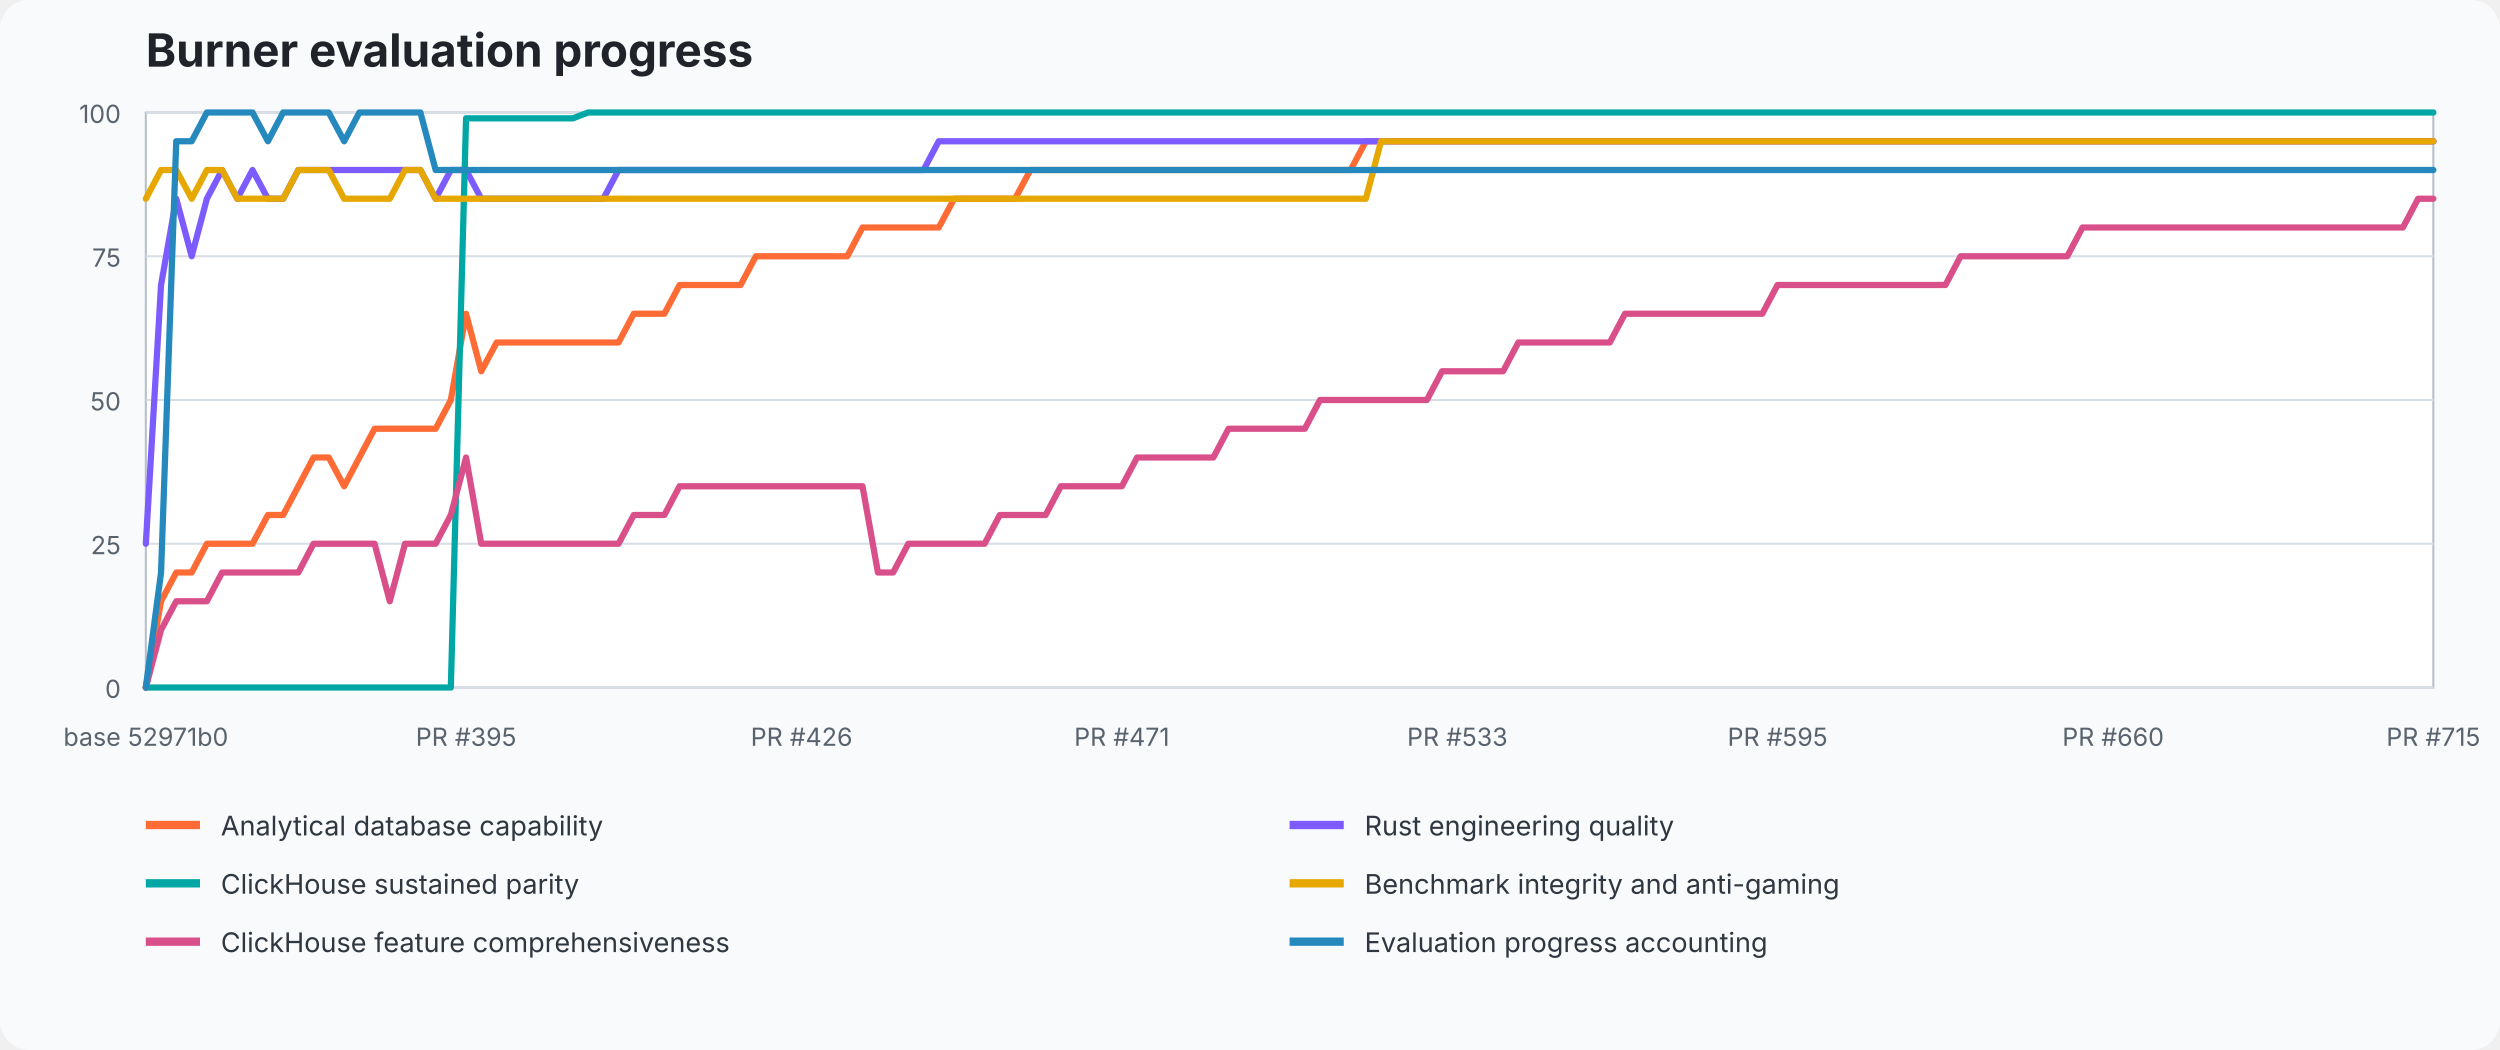
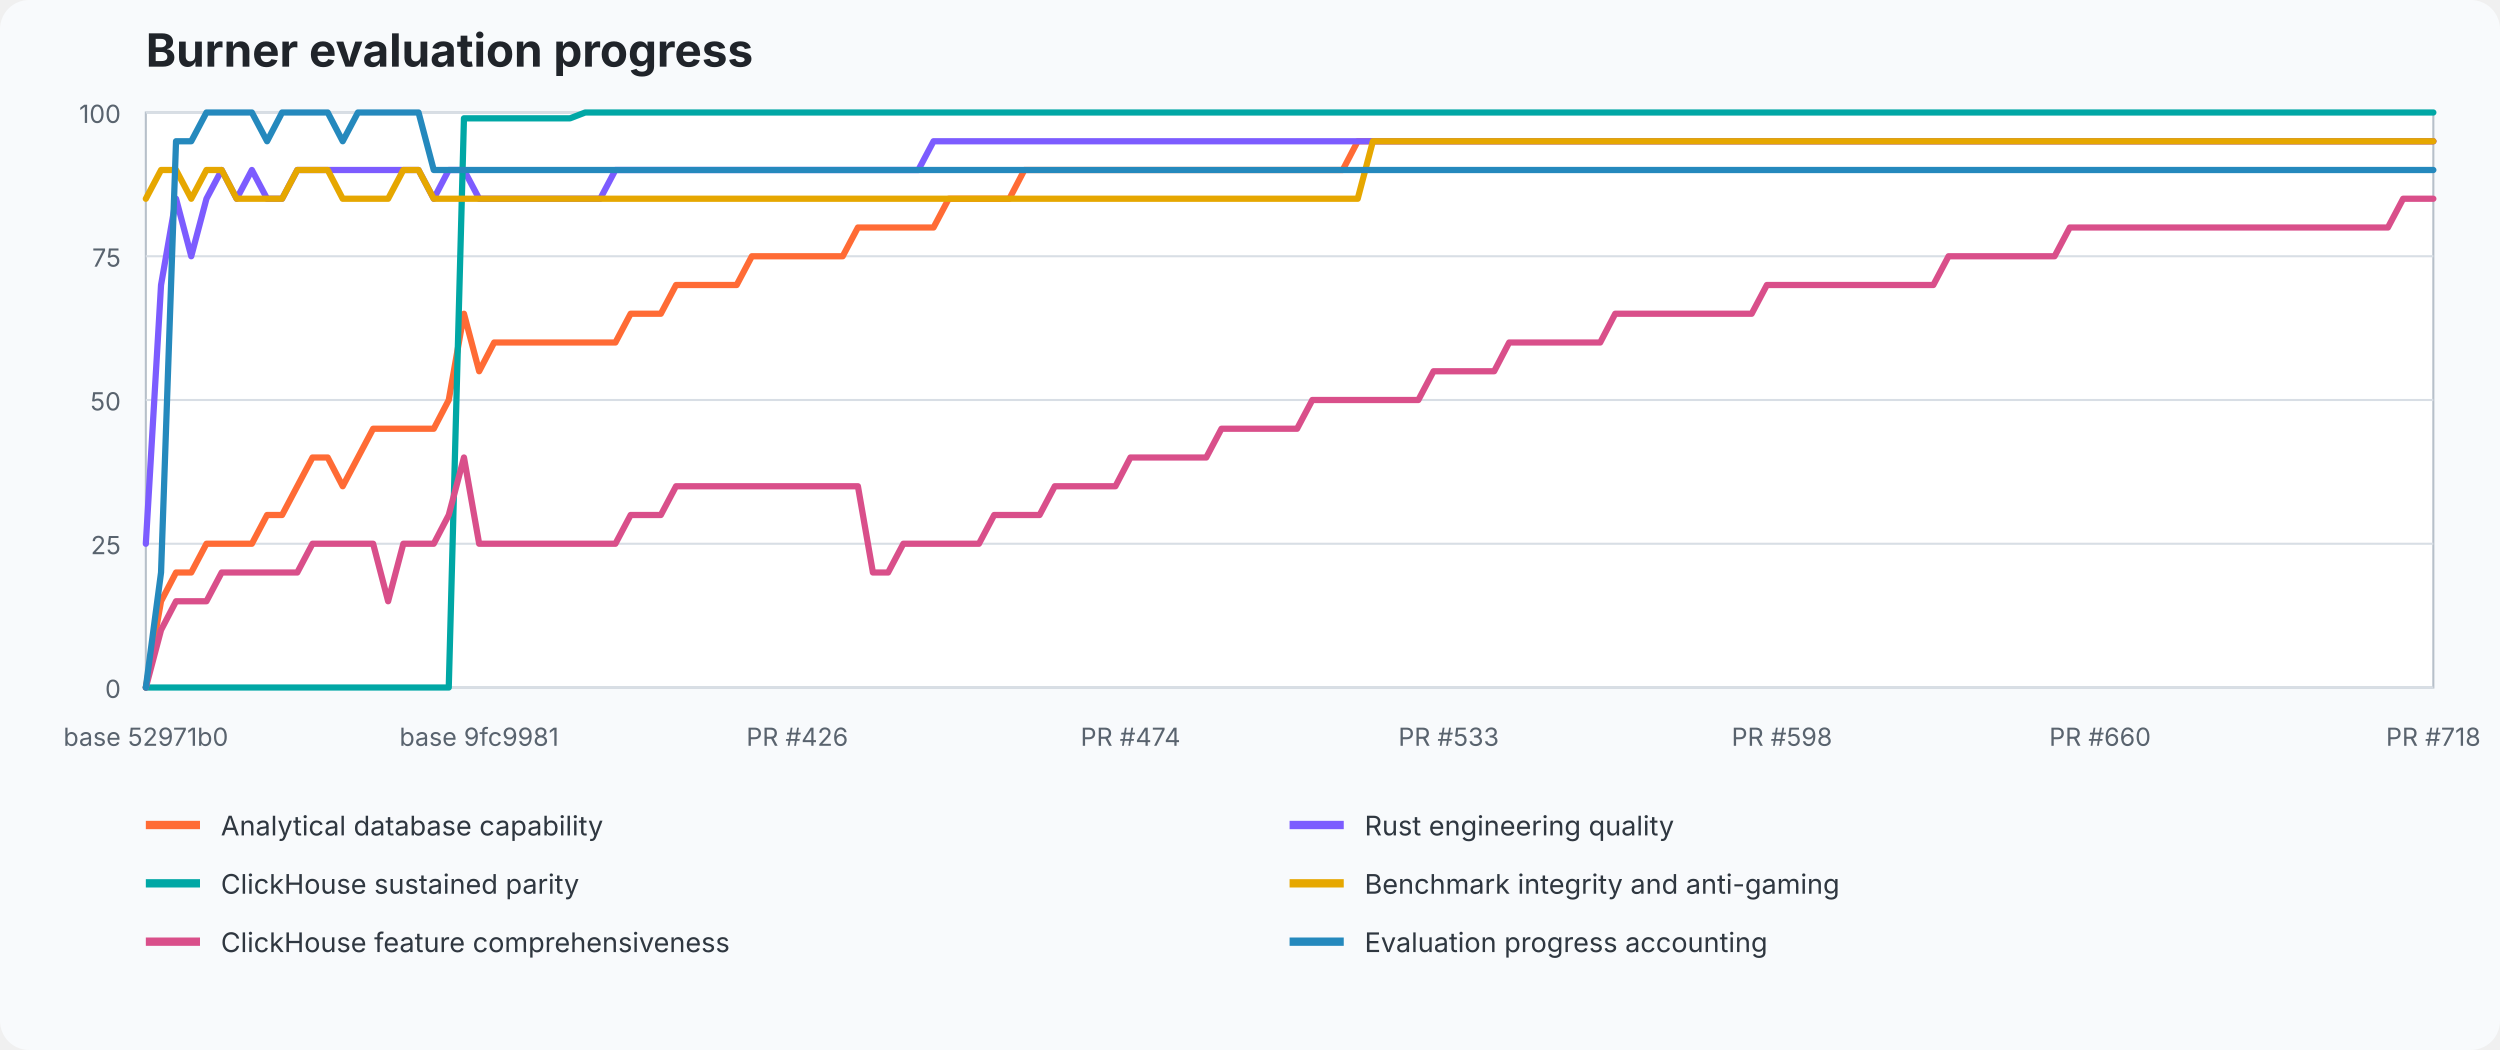
<svg xmlns="http://www.w3.org/2000/svg" width="1200" height="504" viewBox="0 0 1200 504" role="img" aria-labelledby="title desc">
  <style>text{font-family:ui-sans-serif,system-ui,-apple-system,BlinkMacSystemFont,"Segoe UI",sans-serif}.title{font-size:22px;font-weight:700;fill:#20242a}.axis{font-size:12px;fill:#59636e}.legend{font-size:13px;fill:#2f3740}.grid{stroke:#d8dee5;stroke-width:1}.plot{fill:#fff;stroke:#b7c0ca}</style>
  <rect width="100%" height="100%" fill="#f8fafc" rx="14" />
  <text x="70" y="32" class="title">Burner evaluation progress</text>
  <rect x="70" y="54" width="1098" height="276" class="plot" />
  <line x1="70" y1="330" x2="1168" y2="330" class="grid" />
  <text x="58" y="335" text-anchor="end" class="axis">0</text>
  <line x1="70" y1="261" x2="1168" y2="261" class="grid" />
  <text x="58" y="266" text-anchor="end" class="axis">25</text>
  <line x1="70" y1="192" x2="1168" y2="192" class="grid" />
  <text x="58" y="197" text-anchor="end" class="axis">50</text>
  <line x1="70" y1="123" x2="1168" y2="123" class="grid" />
  <text x="58" y="128" text-anchor="end" class="axis">75</text>
  <line x1="70" y1="54" x2="1168" y2="54" class="grid" />
  <text x="58" y="59" text-anchor="end" class="axis">100</text>
-   <polyline points="70.0,330.0 77.3,288.6 84.6,274.8 92.0,274.8 99.3,261.0 106.6,261.0 113.9,261.0 121.2,261.0 128.6,247.2 135.9,247.2 143.2,233.4 150.5,219.6 157.8,219.6 165.2,233.4 172.5,219.6 179.8,205.8 187.1,205.8 194.4,205.8 201.8,205.8 209.1,205.8 216.4,192.0 223.7,150.6 231.0,178.2 238.4,164.4 245.7,164.4 253.0,164.4 260.3,164.4 267.6,164.4 275.0,164.4 282.3,164.4 289.6,164.4 296.9,164.4 304.2,150.6 311.6,150.6 318.9,150.6 326.2,136.8 333.5,136.8 340.8,136.8 348.2,136.8 355.5,136.8 362.8,123.0 370.1,123.0 377.4,123.0 384.8,123.0 392.1,123.0 399.4,123.0 406.7,123.0 414.0,109.2 421.4,109.2 428.7,109.2 436.0,109.2 443.3,109.2 450.6,109.2 458.0,95.4 465.3,95.4 472.6,95.4 479.9,95.4 487.2,95.4 494.6,81.6 501.9,81.6 509.2,81.6 516.5,81.6 523.8,81.6 531.2,81.6 538.5,81.6 545.8,81.6 553.1,81.6 560.4,81.6 567.8,81.6 575.1,81.6 582.4,81.6 589.7,81.6 597.0,81.6 604.4,81.6 611.7,81.6 619.0,81.6 626.3,81.6 633.6,81.6 641.0,81.6 648.3,81.6 655.6,67.8 662.9,67.8 670.2,67.8 677.6,67.8 684.9,67.8 692.2,67.8 699.5,67.8 706.8,67.8 714.2,67.8 721.5,67.8 728.8,67.8 736.1,67.8 743.4,67.8 750.8,67.8 758.1,67.8 765.4,67.8 772.7,67.8 780.0,67.8 787.4,67.8 794.7,67.8 802.0,67.8 809.3,67.8 816.6,67.8 824.0,67.8 831.3,67.8 838.6,67.8 845.9,67.8 853.2,67.8 860.6,67.8 867.9,67.8 875.2,67.8 882.5,67.8 889.8,67.8 897.2,67.8 904.5,67.8 911.8,67.8 919.1,67.8 926.4,67.8 933.8,67.8 941.1,67.8 948.4,67.8 955.7,67.8 963.0,67.8 970.4,67.8 977.7,67.8 985.0,67.8 992.3,67.8 999.6,67.8 1007.0,67.8 1014.3,67.8 1021.6,67.8 1028.9,67.8 1036.2,67.8 1043.6,67.8 1050.9,67.8 1058.2,67.8 1065.5,67.8 1072.8,67.8 1080.2,67.8 1087.5,67.8 1094.8,67.8 1102.1,67.8 1109.4,67.8 1116.8,67.8 1124.1,67.8 1131.4,67.8 1138.7,67.8 1146.0,67.8 1153.4,67.8 1160.7,67.8 1168.0,67.8" fill="none" stroke="#ff6b35" stroke-width="3" stroke-linejoin="round" stroke-linecap="round" />
-   <polyline points="70.0,261.0 77.3,136.8 84.6,95.4 92.0,123.0 99.3,95.4 106.6,81.6 113.9,95.4 121.2,81.6 128.6,95.4 135.9,95.4 143.2,81.6 150.5,81.6 157.8,81.6 165.2,81.6 172.5,81.6 179.8,81.6 187.1,81.6 194.4,81.6 201.8,81.6 209.1,95.4 216.4,81.6 223.7,81.6 231.0,95.4 238.4,95.4 245.7,95.4 253.0,95.4 260.3,95.4 267.6,95.4 275.0,95.4 282.3,95.4 289.6,95.4 296.9,81.6 304.2,81.6 311.6,81.6 318.9,81.6 326.2,81.6 333.5,81.6 340.8,81.6 348.2,81.6 355.5,81.6 362.8,81.6 370.1,81.6 377.4,81.6 384.8,81.6 392.1,81.6 399.4,81.6 406.7,81.6 414.0,81.6 421.4,81.6 428.7,81.6 436.0,81.6 443.3,81.6 450.6,67.8 458.0,67.8 465.3,67.8 472.6,67.8 479.9,67.8 487.2,67.8 494.6,67.8 501.9,67.8 509.2,67.8 516.5,67.8 523.8,67.8 531.2,67.8 538.5,67.8 545.8,67.8 553.1,67.8 560.4,67.8 567.8,67.8 575.1,67.8 582.4,67.8 589.7,67.8 597.0,67.8 604.4,67.8 611.7,67.8 619.0,67.8 626.3,67.8 633.6,67.8 641.0,67.8 648.3,67.8 655.6,67.8 662.9,67.8 670.2,67.8 677.6,67.8 684.9,67.8 692.2,67.8 699.5,67.8 706.8,67.8 714.2,67.8 721.5,67.8 728.8,67.8 736.1,67.8 743.4,67.8 750.8,67.8 758.1,67.8 765.4,67.8 772.7,67.8 780.0,67.8 787.4,67.8 794.7,67.8 802.0,67.8 809.3,67.8 816.6,67.8 824.0,67.8 831.3,67.8 838.6,67.8 845.9,67.8 853.2,67.8 860.6,67.8 867.9,67.8 875.2,67.8 882.5,67.8 889.8,67.8 897.2,67.8 904.5,67.8 911.8,67.8 919.1,67.8 926.4,67.8 933.8,67.8 941.1,67.8 948.4,67.8 955.7,67.8 963.0,67.8 970.4,67.8 977.7,67.8 985.0,67.8 992.3,67.8 999.6,67.8 1007.0,67.8 1014.3,67.8 1021.6,67.8 1028.9,67.8 1036.2,67.8 1043.6,67.8 1050.9,67.8 1058.2,67.8 1065.5,67.8 1072.8,67.8 1080.2,67.8 1087.5,67.8 1094.8,67.8 1102.1,67.8 1109.4,67.8 1116.8,67.8 1124.1,67.8 1131.4,67.8 1138.7,67.8 1146.0,67.8 1153.4,67.8 1160.7,67.8 1168.0,67.8" fill="none" stroke="#7c5cff" stroke-width="3" stroke-linejoin="round" stroke-linecap="round" />
-   <polyline points="70.0,330.0 77.3,330.0 84.6,330.0 92.0,330.0 99.3,330.0 106.6,330.0 113.9,330.0 121.2,330.0 128.6,330.0 135.9,330.0 143.2,330.0 150.5,330.0 157.8,330.0 165.2,330.0 172.5,330.0 179.8,330.0 187.1,330.0 194.4,330.0 201.8,330.0 209.1,330.0 216.4,330.0 223.7,56.8 231.0,56.8 238.4,56.8 245.7,56.8 253.0,56.8 260.3,56.8 267.6,56.8 275.0,56.8 282.3,54.0 289.6,54.0 296.9,54.0 304.2,54.0 311.6,54.0 318.9,54.0 326.2,54.0 333.5,54.0 340.8,54.0 348.2,54.0 355.5,54.0 362.8,54.0 370.1,54.0 377.4,54.0 384.8,54.0 392.1,54.0 399.4,54.0 406.7,54.0 414.0,54.0 421.4,54.0 428.7,54.0 436.0,54.0 443.3,54.0 450.6,54.0 458.0,54.0 465.3,54.0 472.6,54.0 479.9,54.0 487.2,54.0 494.6,54.0 501.9,54.0 509.2,54.0 516.5,54.0 523.8,54.0 531.2,54.0 538.5,54.0 545.8,54.0 553.1,54.0 560.4,54.0 567.8,54.0 575.1,54.0 582.4,54.0 589.7,54.0 597.0,54.0 604.4,54.0 611.7,54.0 619.0,54.0 626.3,54.0 633.6,54.0 641.0,54.0 648.3,54.0 655.6,54.0 662.9,54.0 670.2,54.0 677.6,54.0 684.9,54.0 692.2,54.0 699.5,54.0 706.8,54.0 714.2,54.0 721.5,54.0 728.8,54.0 736.1,54.0 743.4,54.0 750.8,54.0 758.1,54.0 765.4,54.0 772.7,54.0 780.0,54.0 787.4,54.0 794.7,54.0 802.0,54.0 809.3,54.0 816.6,54.0 824.0,54.0 831.3,54.0 838.6,54.0 845.9,54.0 853.2,54.0 860.6,54.0 867.9,54.0 875.2,54.0 882.5,54.0 889.8,54.0 897.2,54.0 904.5,54.0 911.8,54.0 919.1,54.0 926.4,54.0 933.8,54.0 941.1,54.0 948.4,54.0 955.7,54.0 963.0,54.0 970.4,54.0 977.7,54.0 985.0,54.0 992.3,54.0 999.6,54.0 1007.0,54.0 1014.3,54.0 1021.6,54.0 1028.9,54.0 1036.2,54.0 1043.6,54.0 1050.9,54.0 1058.2,54.0 1065.5,54.0 1072.8,54.0 1080.2,54.0 1087.5,54.0 1094.8,54.0 1102.1,54.0 1109.4,54.0 1116.8,54.0 1124.1,54.0 1131.4,54.0 1138.7,54.0 1146.0,54.0 1153.4,54.0 1160.7,54.0 1168.0,54.0" fill="none" stroke="#00a7a5" stroke-width="3" stroke-linejoin="round" stroke-linecap="round" />
-   <polyline points="70.0,95.4 77.3,81.6 84.6,81.6 92.0,95.4 99.3,81.6 106.6,81.6 113.9,95.4 121.2,95.4 128.6,95.4 135.9,95.4 143.2,81.6 150.5,81.6 157.8,81.6 165.2,95.4 172.5,95.4 179.8,95.4 187.1,95.4 194.4,81.6 201.8,81.6 209.1,95.4 216.4,95.4 223.7,95.4 231.0,95.4 238.4,95.4 245.7,95.4 253.0,95.4 260.3,95.4 267.6,95.4 275.0,95.4 282.3,95.4 289.6,95.4 296.9,95.4 304.2,95.4 311.6,95.4 318.9,95.4 326.2,95.4 333.5,95.4 340.8,95.4 348.2,95.4 355.5,95.4 362.8,95.4 370.1,95.4 377.4,95.4 384.8,95.4 392.1,95.4 399.4,95.4 406.7,95.4 414.0,95.4 421.4,95.4 428.7,95.4 436.0,95.4 443.3,95.4 450.6,95.4 458.0,95.4 465.3,95.4 472.6,95.4 479.9,95.4 487.2,95.4 494.6,95.4 501.9,95.4 509.2,95.4 516.5,95.4 523.8,95.4 531.2,95.4 538.5,95.4 545.8,95.4 553.1,95.4 560.4,95.4 567.8,95.4 575.1,95.4 582.4,95.4 589.7,95.4 597.0,95.4 604.4,95.4 611.7,95.4 619.0,95.4 626.3,95.4 633.6,95.4 641.0,95.4 648.3,95.4 655.6,95.4 662.9,67.8 670.2,67.8 677.6,67.8 684.9,67.8 692.2,67.8 699.5,67.8 706.8,67.8 714.2,67.8 721.5,67.8 728.8,67.8 736.1,67.8 743.4,67.8 750.8,67.8 758.1,67.8 765.4,67.8 772.7,67.8 780.0,67.8 787.4,67.8 794.7,67.8 802.0,67.8 809.3,67.8 816.6,67.8 824.0,67.8 831.3,67.8 838.6,67.8 845.9,67.8 853.2,67.8 860.6,67.8 867.9,67.8 875.2,67.8 882.5,67.8 889.8,67.8 897.2,67.8 904.5,67.8 911.8,67.8 919.1,67.8 926.4,67.8 933.8,67.8 941.1,67.8 948.4,67.8 955.7,67.8 963.0,67.8 970.4,67.8 977.7,67.8 985.0,67.8 992.3,67.8 999.6,67.8 1007.0,67.8 1014.3,67.8 1021.6,67.8 1028.9,67.8 1036.2,67.8 1043.6,67.8 1050.9,67.8 1058.2,67.8 1065.5,67.8 1072.8,67.8 1080.2,67.8 1087.5,67.8 1094.8,67.8 1102.1,67.8 1109.4,67.8 1116.8,67.8 1124.1,67.8 1131.4,67.8 1138.7,67.8 1146.0,67.8 1153.4,67.8 1160.7,67.8 1168.0,67.8" fill="none" stroke="#e6a700" stroke-width="3" stroke-linejoin="round" stroke-linecap="round" />
-   <polyline points="70.0,330.0 77.3,302.4 84.6,288.6 92.0,288.6 99.3,288.6 106.6,274.8 113.9,274.8 121.2,274.8 128.6,274.8 135.9,274.8 143.2,274.8 150.5,261.0 157.8,261.0 165.2,261.0 172.5,261.0 179.8,261.0 187.1,288.6 194.4,261.0 201.8,261.0 209.1,261.0 216.4,247.2 223.7,219.6 231.0,261.0 238.4,261.0 245.7,261.0 253.0,261.0 260.3,261.0 267.6,261.0 275.0,261.0 282.3,261.0 289.6,261.0 296.9,261.0 304.2,247.2 311.6,247.2 318.9,247.2 326.2,233.4 333.5,233.4 340.8,233.4 348.2,233.4 355.5,233.4 362.8,233.4 370.1,233.4 377.4,233.4 384.8,233.4 392.1,233.4 399.4,233.4 406.7,233.4 414.0,233.4 421.4,274.8 428.7,274.8 436.0,261.0 443.3,261.0 450.6,261.0 458.0,261.0 465.3,261.0 472.6,261.0 479.9,247.2 487.2,247.2 494.6,247.2 501.9,247.2 509.2,233.4 516.5,233.4 523.8,233.4 531.2,233.4 538.5,233.4 545.8,219.6 553.1,219.6 560.4,219.6 567.8,219.6 575.1,219.6 582.4,219.6 589.7,205.8 597.0,205.8 604.4,205.8 611.7,205.8 619.0,205.8 626.3,205.8 633.6,192.0 641.0,192.0 648.3,192.0 655.6,192.0 662.9,192.0 670.2,192.0 677.6,192.0 684.9,192.0 692.2,178.2 699.5,178.2 706.8,178.2 714.2,178.2 721.5,178.2 728.8,164.4 736.1,164.4 743.4,164.4 750.8,164.4 758.1,164.4 765.4,164.4 772.7,164.4 780.0,150.6 787.4,150.6 794.7,150.6 802.0,150.6 809.3,150.6 816.6,150.6 824.0,150.6 831.3,150.6 838.6,150.6 845.9,150.6 853.2,136.8 860.6,136.8 867.9,136.8 875.2,136.8 882.5,136.8 889.8,136.8 897.2,136.8 904.5,136.8 911.8,136.8 919.1,136.8 926.4,136.8 933.8,136.8 941.1,123.0 948.4,123.0 955.7,123.0 963.0,123.0 970.4,123.0 977.7,123.0 985.0,123.0 992.3,123.0 999.6,109.2 1007.0,109.2 1014.3,109.2 1021.6,109.2 1028.9,109.2 1036.2,109.2 1043.6,109.2 1050.9,109.2 1058.2,109.2 1065.5,109.2 1072.8,109.2 1080.2,109.2 1087.5,109.2 1094.8,109.2 1102.1,109.2 1109.4,109.2 1116.8,109.2 1124.1,109.2 1131.4,109.2 1138.7,109.2 1146.0,109.2 1153.4,109.2 1160.7,95.4 1168.0,95.4" fill="none" stroke="#d94f8a" stroke-width="3" stroke-linejoin="round" stroke-linecap="round" />
-   <polyline points="70.0,330.0 77.3,274.8 84.6,67.8 92.0,67.8 99.3,54.0 106.6,54.0 113.9,54.0 121.2,54.0 128.6,67.8 135.9,54.0 143.2,54.0 150.5,54.0 157.8,54.0 165.2,67.8 172.5,54.0 179.8,54.0 187.1,54.0 194.4,54.0 201.8,54.0 209.1,81.6 216.4,81.6 223.7,81.6 231.0,81.6 238.4,81.6 245.7,81.6 253.0,81.6 260.3,81.6 267.6,81.6 275.0,81.6 282.3,81.6 289.6,81.6 296.9,81.6 304.2,81.6 311.6,81.6 318.9,81.6 326.2,81.6 333.5,81.6 340.8,81.6 348.2,81.6 355.5,81.6 362.8,81.6 370.1,81.6 377.4,81.6 384.8,81.6 392.1,81.6 399.4,81.6 406.7,81.6 414.0,81.6 421.4,81.6 428.7,81.6 436.0,81.6 443.3,81.6 450.6,81.6 458.0,81.6 465.3,81.6 472.6,81.6 479.9,81.6 487.2,81.6 494.6,81.6 501.9,81.6 509.2,81.6 516.5,81.6 523.8,81.6 531.2,81.6 538.5,81.6 545.8,81.6 553.1,81.6 560.4,81.6 567.8,81.6 575.1,81.6 582.4,81.6 589.7,81.6 597.0,81.6 604.4,81.6 611.7,81.6 619.0,81.6 626.3,81.6 633.6,81.6 641.0,81.6 648.3,81.6 655.6,81.6 662.9,81.6 670.2,81.6 677.6,81.6 684.9,81.6 692.2,81.6 699.5,81.6 706.8,81.6 714.2,81.6 721.5,81.6 728.8,81.6 736.1,81.6 743.4,81.6 750.8,81.6 758.1,81.6 765.4,81.6 772.7,81.6 780.0,81.6 787.4,81.6 794.7,81.6 802.0,81.6 809.3,81.6 816.6,81.6 824.0,81.6 831.3,81.6 838.6,81.6 845.9,81.6 853.2,81.6 860.6,81.6 867.9,81.6 875.2,81.6 882.5,81.6 889.8,81.6 897.2,81.6 904.5,81.6 911.8,81.6 919.1,81.6 926.4,81.6 933.8,81.6 941.1,81.6 948.4,81.6 955.7,81.6 963.0,81.6 970.4,81.6 977.7,81.6 985.0,81.6 992.3,81.6 999.6,81.6 1007.0,81.6 1014.3,81.6 1021.6,81.6 1028.9,81.6 1036.2,81.6 1043.6,81.6 1050.9,81.6 1058.2,81.6 1065.5,81.6 1072.8,81.6 1080.2,81.6 1087.5,81.6 1094.8,81.6 1102.1,81.6 1109.4,81.6 1116.8,81.6 1124.1,81.6 1131.4,81.6 1138.7,81.6 1146.0,81.6 1153.4,81.6 1160.7,81.6 1168.0,81.6" fill="none" stroke="#2589bd" stroke-width="3" stroke-linejoin="round" stroke-linecap="round" />
+   <polyline points="70.0,330.0 77.3,288.6 84.5,274.8 91.8,274.8 99.1,261.0 106.4,261.0 113.6,261.0 120.9,261.0 128.2,247.2 135.4,247.2 142.7,233.4 150.0,219.6 157.3,219.6 164.5,233.4 171.8,219.6 179.1,205.8 186.3,205.8 193.6,205.8 200.9,205.8 208.2,205.8 215.4,192.0 222.7,150.6 230.0,178.2 237.2,164.4 244.5,164.4 251.8,164.4 259.1,164.4 266.3,164.4 273.6,164.4 280.9,164.4 288.1,164.4 295.4,164.4 302.7,150.6 310.0,150.6 317.2,150.6 324.5,136.8 331.8,136.8 339.0,136.8 346.3,136.8 353.6,136.8 360.9,123.0 368.1,123.0 375.4,123.0 382.7,123.0 389.9,123.0 397.2,123.0 404.5,123.0 411.8,109.2 419.0,109.2 426.3,109.2 433.6,109.2 440.8,109.2 448.1,109.2 455.4,95.4 462.7,95.4 469.9,95.4 477.2,95.4 484.5,95.4 491.7,81.6 499.0,81.6 506.3,81.6 513.6,81.6 520.8,81.6 528.1,81.6 535.4,81.6 542.6,81.6 549.9,81.6 557.2,81.6 564.5,81.6 571.7,81.6 579.0,81.6 586.3,81.6 593.5,81.6 600.8,81.6 608.1,81.6 615.4,81.6 622.6,81.6 629.9,81.6 637.2,81.6 644.5,81.6 651.7,67.8 659.0,67.8 666.3,67.8 673.5,67.8 680.8,67.8 688.1,67.8 695.4,67.8 702.6,67.8 709.9,67.8 717.2,67.8 724.4,67.8 731.7,67.8 739.0,67.8 746.3,67.8 753.5,67.8 760.8,67.8 768.1,67.8 775.3,67.8 782.6,67.8 789.9,67.8 797.2,67.8 804.4,67.8 811.7,67.8 819.0,67.8 826.2,67.8 833.5,67.8 840.8,67.8 848.1,67.8 855.3,67.8 862.6,67.8 869.9,67.8 877.1,67.8 884.4,67.8 891.7,67.8 899.0,67.8 906.2,67.8 913.5,67.8 920.8,67.8 928.0,67.8 935.3,67.8 942.6,67.8 949.9,67.8 957.1,67.8 964.4,67.8 971.7,67.8 978.9,67.8 986.2,67.8 993.5,67.8 1000.8,67.8 1008.0,67.8 1015.3,67.8 1022.6,67.8 1029.8,67.8 1037.1,67.8 1044.4,67.8 1051.7,67.8 1058.9,67.8 1066.2,67.8 1073.5,67.8 1080.7,67.8 1088.0,67.8 1095.3,67.8 1102.6,67.8 1109.8,67.8 1117.1,67.8 1124.4,67.8 1131.6,67.8 1138.9,67.8 1146.2,67.8 1153.5,67.8 1160.7,67.8 1168.0,67.8" fill="none" stroke="#ff6b35" stroke-width="3" stroke-linejoin="round" stroke-linecap="round" />
+   <polyline points="70.0,261.0 77.3,136.8 84.5,95.4 91.8,123.0 99.1,95.4 106.4,81.6 113.6,95.4 120.9,81.6 128.2,95.4 135.4,95.4 142.7,81.6 150.0,81.6 157.3,81.6 164.5,81.6 171.8,81.6 179.1,81.6 186.3,81.6 193.6,81.6 200.9,81.6 208.2,95.4 215.4,81.6 222.7,81.6 230.0,95.4 237.2,95.4 244.5,95.4 251.8,95.4 259.1,95.4 266.3,95.4 273.6,95.4 280.9,95.4 288.1,95.4 295.4,81.6 302.7,81.6 310.0,81.6 317.2,81.6 324.5,81.6 331.8,81.6 339.0,81.6 346.3,81.6 353.6,81.6 360.9,81.6 368.1,81.6 375.4,81.6 382.7,81.6 389.9,81.6 397.2,81.6 404.5,81.6 411.8,81.6 419.0,81.6 426.3,81.6 433.6,81.6 440.8,81.6 448.1,67.8 455.4,67.8 462.7,67.8 469.9,67.8 477.2,67.8 484.5,67.8 491.7,67.8 499.0,67.8 506.3,67.8 513.6,67.8 520.8,67.8 528.1,67.8 535.4,67.8 542.6,67.8 549.9,67.8 557.2,67.8 564.5,67.8 571.7,67.8 579.0,67.8 586.3,67.8 593.5,67.8 600.8,67.8 608.1,67.8 615.4,67.8 622.6,67.8 629.9,67.8 637.2,67.8 644.5,67.8 651.7,67.8 659.0,67.8 666.3,67.8 673.5,67.8 680.8,67.8 688.1,67.8 695.4,67.8 702.6,67.8 709.9,67.8 717.2,67.8 724.4,67.8 731.7,67.8 739.0,67.8 746.3,67.8 753.5,67.8 760.8,67.8 768.1,67.8 775.3,67.8 782.6,67.8 789.9,67.8 797.2,67.8 804.4,67.8 811.7,67.8 819.0,67.8 826.2,67.8 833.5,67.8 840.8,67.8 848.1,67.8 855.3,67.8 862.6,67.8 869.9,67.8 877.1,67.8 884.4,67.8 891.7,67.8 899.0,67.8 906.2,67.8 913.5,67.8 920.8,67.8 928.0,67.8 935.3,67.8 942.6,67.8 949.9,67.8 957.1,67.8 964.4,67.8 971.7,67.8 978.9,67.8 986.2,67.8 993.5,67.8 1000.8,67.8 1008.0,67.8 1015.3,67.8 1022.6,67.8 1029.8,67.8 1037.1,67.8 1044.4,67.8 1051.7,67.8 1058.9,67.8 1066.2,67.8 1073.5,67.8 1080.7,67.8 1088.0,67.8 1095.3,67.8 1102.6,67.8 1109.8,67.8 1117.1,67.8 1124.4,67.8 1131.6,67.8 1138.9,67.8 1146.2,67.8 1153.5,67.8 1160.7,67.8 1168.0,67.8" fill="none" stroke="#7c5cff" stroke-width="3" stroke-linejoin="round" stroke-linecap="round" />
+   <polyline points="70.0,330.0 77.3,330.0 84.5,330.0 91.8,330.0 99.1,330.0 106.4,330.0 113.6,330.0 120.9,330.0 128.2,330.0 135.4,330.0 142.7,330.0 150.0,330.0 157.3,330.0 164.5,330.0 171.8,330.0 179.1,330.0 186.3,330.0 193.6,330.0 200.9,330.0 208.2,330.0 215.4,330.0 222.7,56.8 230.0,56.8 237.2,56.8 244.5,56.8 251.8,56.8 259.1,56.8 266.3,56.8 273.6,56.8 280.9,54.0 288.1,54.0 295.4,54.0 302.7,54.0 310.0,54.0 317.2,54.0 324.5,54.0 331.8,54.0 339.0,54.0 346.3,54.0 353.6,54.0 360.9,54.0 368.1,54.0 375.4,54.0 382.7,54.0 389.9,54.0 397.2,54.0 404.5,54.0 411.8,54.0 419.0,54.0 426.3,54.0 433.6,54.0 440.8,54.0 448.1,54.0 455.4,54.0 462.7,54.0 469.9,54.0 477.2,54.0 484.5,54.0 491.7,54.0 499.0,54.0 506.3,54.0 513.6,54.0 520.8,54.0 528.1,54.0 535.4,54.0 542.6,54.0 549.9,54.0 557.2,54.0 564.5,54.0 571.7,54.0 579.0,54.0 586.3,54.0 593.5,54.0 600.8,54.0 608.1,54.0 615.4,54.0 622.6,54.0 629.9,54.0 637.2,54.0 644.5,54.0 651.7,54.0 659.0,54.0 666.3,54.0 673.5,54.0 680.8,54.0 688.1,54.0 695.4,54.0 702.6,54.0 709.9,54.0 717.2,54.0 724.4,54.0 731.7,54.0 739.0,54.0 746.3,54.0 753.5,54.0 760.8,54.0 768.1,54.0 775.3,54.0 782.6,54.0 789.9,54.0 797.2,54.0 804.4,54.0 811.7,54.0 819.0,54.0 826.2,54.0 833.5,54.0 840.8,54.0 848.1,54.0 855.3,54.0 862.6,54.0 869.9,54.0 877.1,54.0 884.4,54.0 891.7,54.0 899.0,54.0 906.2,54.0 913.5,54.0 920.8,54.0 928.0,54.0 935.3,54.0 942.6,54.0 949.9,54.0 957.1,54.0 964.4,54.0 971.7,54.0 978.9,54.0 986.2,54.0 993.5,54.0 1000.8,54.0 1008.0,54.0 1015.3,54.0 1022.6,54.0 1029.8,54.0 1037.1,54.0 1044.4,54.0 1051.7,54.0 1058.9,54.0 1066.2,54.0 1073.5,54.0 1080.7,54.0 1088.0,54.0 1095.3,54.0 1102.6,54.0 1109.8,54.0 1117.1,54.0 1124.4,54.0 1131.6,54.0 1138.9,54.0 1146.2,54.0 1153.5,54.0 1160.7,54.0 1168.0,54.0" fill="none" stroke="#00a7a5" stroke-width="3" stroke-linejoin="round" stroke-linecap="round" />
+   <polyline points="70.0,95.4 77.3,81.6 84.5,81.6 91.8,95.4 99.1,81.6 106.4,81.6 113.6,95.4 120.9,95.4 128.2,95.4 135.4,95.4 142.7,81.6 150.0,81.6 157.3,81.6 164.5,95.4 171.8,95.4 179.1,95.4 186.3,95.4 193.6,81.6 200.9,81.6 208.2,95.4 215.4,95.4 222.7,95.4 230.0,95.4 237.2,95.4 244.5,95.4 251.8,95.4 259.1,95.4 266.3,95.4 273.6,95.4 280.9,95.4 288.1,95.4 295.4,95.4 302.7,95.4 310.0,95.4 317.2,95.4 324.5,95.4 331.8,95.4 339.0,95.4 346.3,95.4 353.6,95.4 360.9,95.4 368.1,95.4 375.4,95.4 382.7,95.4 389.9,95.4 397.2,95.4 404.5,95.4 411.8,95.4 419.0,95.4 426.3,95.4 433.6,95.4 440.8,95.4 448.1,95.4 455.4,95.4 462.7,95.4 469.9,95.4 477.2,95.4 484.5,95.4 491.7,95.4 499.0,95.4 506.3,95.4 513.6,95.4 520.8,95.4 528.1,95.4 535.4,95.4 542.6,95.4 549.9,95.4 557.2,95.4 564.5,95.4 571.7,95.4 579.0,95.4 586.3,95.4 593.5,95.4 600.8,95.4 608.1,95.4 615.4,95.4 622.6,95.4 629.9,95.4 637.2,95.4 644.5,95.4 651.7,95.4 659.0,67.8 666.3,67.8 673.5,67.8 680.8,67.8 688.1,67.8 695.4,67.8 702.6,67.8 709.9,67.8 717.2,67.8 724.4,67.8 731.7,67.8 739.0,67.8 746.3,67.8 753.5,67.8 760.8,67.8 768.1,67.8 775.3,67.8 782.6,67.8 789.9,67.8 797.2,67.8 804.4,67.8 811.7,67.8 819.0,67.8 826.2,67.8 833.5,67.8 840.8,67.8 848.1,67.8 855.3,67.8 862.6,67.8 869.9,67.8 877.1,67.8 884.4,67.8 891.7,67.8 899.0,67.8 906.2,67.8 913.5,67.8 920.8,67.8 928.0,67.8 935.3,67.8 942.6,67.8 949.9,67.8 957.1,67.8 964.4,67.8 971.7,67.8 978.9,67.8 986.2,67.8 993.5,67.8 1000.8,67.8 1008.0,67.8 1015.3,67.8 1022.6,67.8 1029.8,67.8 1037.1,67.8 1044.4,67.8 1051.7,67.8 1058.9,67.8 1066.2,67.8 1073.5,67.8 1080.7,67.8 1088.0,67.8 1095.3,67.8 1102.6,67.8 1109.8,67.8 1117.1,67.8 1124.4,67.8 1131.6,67.8 1138.9,67.8 1146.2,67.8 1153.5,67.8 1160.7,67.8 1168.0,67.8" fill="none" stroke="#e6a700" stroke-width="3" stroke-linejoin="round" stroke-linecap="round" />
+   <polyline points="70.0,330.0 77.3,302.4 84.5,288.6 91.8,288.6 99.1,288.6 106.4,274.8 113.6,274.8 120.9,274.8 128.2,274.8 135.4,274.8 142.7,274.8 150.0,261.0 157.3,261.0 164.5,261.0 171.8,261.0 179.1,261.0 186.3,288.6 193.6,261.0 200.9,261.0 208.2,261.0 215.4,247.2 222.7,219.6 230.0,261.0 237.2,261.0 244.5,261.0 251.8,261.0 259.1,261.0 266.3,261.0 273.6,261.0 280.9,261.0 288.1,261.0 295.4,261.0 302.7,247.2 310.0,247.2 317.2,247.2 324.5,233.4 331.8,233.4 339.0,233.4 346.3,233.4 353.6,233.4 360.9,233.4 368.1,233.4 375.4,233.4 382.7,233.4 389.9,233.4 397.2,233.4 404.5,233.4 411.8,233.4 419.0,274.8 426.3,274.8 433.6,261.0 440.8,261.0 448.1,261.0 455.4,261.0 462.7,261.0 469.9,261.0 477.2,247.2 484.5,247.2 491.7,247.2 499.0,247.2 506.3,233.4 513.6,233.4 520.8,233.4 528.1,233.4 535.4,233.4 542.6,219.6 549.9,219.6 557.2,219.6 564.5,219.6 571.7,219.6 579.0,219.6 586.3,205.8 593.5,205.8 600.8,205.8 608.1,205.8 615.4,205.8 622.6,205.8 629.9,192.0 637.2,192.0 644.5,192.0 651.7,192.0 659.0,192.0 666.3,192.0 673.5,192.0 680.8,192.0 688.1,178.2 695.4,178.2 702.6,178.2 709.9,178.2 717.2,178.2 724.4,164.4 731.7,164.4 739.0,164.4 746.3,164.4 753.5,164.4 760.8,164.4 768.1,164.4 775.3,150.6 782.6,150.6 789.9,150.6 797.2,150.6 804.4,150.6 811.7,150.6 819.0,150.6 826.2,150.6 833.5,150.6 840.8,150.6 848.1,136.8 855.3,136.8 862.6,136.8 869.9,136.8 877.1,136.8 884.4,136.8 891.7,136.8 899.0,136.8 906.2,136.8 913.5,136.8 920.8,136.8 928.0,136.8 935.3,123.0 942.6,123.0 949.9,123.0 957.1,123.0 964.4,123.0 971.7,123.0 978.9,123.0 986.2,123.0 993.5,109.2 1000.8,109.2 1008.0,109.2 1015.3,109.2 1022.6,109.2 1029.8,109.2 1037.1,109.2 1044.4,109.2 1051.7,109.2 1058.9,109.2 1066.2,109.2 1073.5,109.2 1080.7,109.2 1088.0,109.2 1095.3,109.2 1102.6,109.2 1109.8,109.2 1117.1,109.2 1124.4,109.2 1131.6,109.2 1138.9,109.2 1146.2,109.2 1153.5,95.4 1160.7,95.4 1168.0,95.4" fill="none" stroke="#d94f8a" stroke-width="3" stroke-linejoin="round" stroke-linecap="round" />
+   <polyline points="70.0,330.0 77.3,274.8 84.5,67.8 91.8,67.8 99.1,54.0 106.4,54.0 113.6,54.0 120.9,54.0 128.2,67.8 135.4,54.0 142.7,54.0 150.0,54.0 157.3,54.0 164.5,67.8 171.8,54.0 179.1,54.0 186.3,54.0 193.6,54.0 200.9,54.0 208.2,81.6 215.4,81.6 222.7,81.6 230.0,81.6 237.2,81.6 244.5,81.6 251.8,81.6 259.1,81.6 266.3,81.6 273.6,81.6 280.9,81.6 288.1,81.6 295.4,81.6 302.7,81.6 310.0,81.6 317.2,81.6 324.5,81.6 331.8,81.6 339.0,81.6 346.3,81.6 353.6,81.6 360.9,81.6 368.1,81.6 375.4,81.6 382.7,81.6 389.9,81.6 397.2,81.6 404.5,81.6 411.8,81.6 419.0,81.6 426.3,81.6 433.6,81.6 440.8,81.6 448.1,81.6 455.4,81.6 462.7,81.6 469.9,81.6 477.2,81.6 484.5,81.6 491.7,81.6 499.0,81.6 506.3,81.6 513.6,81.6 520.8,81.6 528.1,81.6 535.4,81.6 542.6,81.6 549.9,81.6 557.2,81.6 564.5,81.6 571.7,81.6 579.0,81.6 586.3,81.6 593.5,81.6 600.8,81.6 608.1,81.6 615.4,81.6 622.6,81.6 629.9,81.6 637.2,81.6 644.5,81.6 651.7,81.6 659.0,81.6 666.3,81.6 673.5,81.6 680.8,81.6 688.1,81.6 695.4,81.6 702.6,81.6 709.9,81.6 717.2,81.6 724.4,81.6 731.7,81.6 739.0,81.6 746.3,81.6 753.5,81.6 760.8,81.6 768.1,81.6 775.3,81.6 782.6,81.6 789.9,81.6 797.2,81.6 804.4,81.6 811.7,81.6 819.0,81.6 826.2,81.6 833.5,81.6 840.8,81.6 848.1,81.6 855.3,81.6 862.6,81.6 869.9,81.6 877.1,81.6 884.4,81.6 891.7,81.6 899.0,81.6 906.2,81.6 913.5,81.6 920.8,81.6 928.0,81.6 935.3,81.6 942.6,81.6 949.9,81.6 957.1,81.6 964.4,81.6 971.7,81.6 978.9,81.6 986.2,81.6 993.5,81.6 1000.8,81.6 1008.0,81.6 1015.3,81.6 1022.6,81.6 1029.8,81.6 1037.1,81.6 1044.4,81.6 1051.7,81.6 1058.9,81.6 1066.2,81.6 1073.5,81.6 1080.7,81.6 1088.0,81.6 1095.3,81.6 1102.6,81.6 1109.8,81.6 1117.1,81.6 1124.4,81.6 1131.6,81.6 1138.9,81.6 1146.2,81.6 1153.5,81.6 1160.7,81.6 1168.0,81.6" fill="none" stroke="#2589bd" stroke-width="3" stroke-linejoin="round" stroke-linecap="round" />
  <text x="70" y="358" text-anchor="middle" class="axis">base 52971b0</text>
-   <text x="223.72" y="358" text-anchor="middle" class="axis">PR #395</text>
-   <text x="384.76" y="358" text-anchor="middle" class="axis">PR #426</text>
-   <text x="538.48" y="358" text-anchor="middle" class="axis">PR #471</text>
-   <text x="699.52" y="358" text-anchor="middle" class="axis">PR #533</text>
-   <text x="853.24" y="358" text-anchor="middle" class="axis">PR #595</text>
-   <text x="1014.28" y="358" text-anchor="middle" class="axis">PR #660</text>
-   <text x="1168" y="358" text-anchor="middle" class="axis">PR #715</text>
+   <text x="229.974" y="358" text-anchor="middle" class="axis">base 9fc9981</text>
+   <text x="382.675" y="358" text-anchor="middle" class="axis">PR #426</text>
+   <text x="542.649" y="358" text-anchor="middle" class="axis">PR #474</text>
+   <text x="695.351" y="358" text-anchor="middle" class="axis">PR #533</text>
+   <text x="855.325" y="358" text-anchor="middle" class="axis">PR #598</text>
+   <text x="1008.026" y="358" text-anchor="middle" class="axis">PR #660</text>
+   <text x="1168" y="358" text-anchor="middle" class="axis">PR #718</text>
  <line x1="70" y1="396" x2="96" y2="396" stroke="#ff6b35" stroke-width="4" />
  <text x="106" y="401" class="legend">Analytical database capability</text>
  <line x1="619" y1="396" x2="645" y2="396" stroke="#7c5cff" stroke-width="4" />
  <text x="655" y="401" class="legend">Rust engineering quality</text>
  <line x1="70" y1="424" x2="96" y2="424" stroke="#00a7a5" stroke-width="4" />
  <text x="106" y="429" class="legend">ClickHouse sustained parity</text>
  <line x1="619" y1="424" x2="645" y2="424" stroke="#e6a700" stroke-width="4" />
  <text x="655" y="429" class="legend">Benchmark integrity and anti-gaming</text>
  <line x1="70" y1="452" x2="96" y2="452" stroke="#d94f8a" stroke-width="4" />
  <text x="106" y="457" class="legend">ClickHouse feature comprehensiveness</text>
  <line x1="619" y1="452" x2="645" y2="452" stroke="#2589bd" stroke-width="4" />
  <text x="655" y="457" class="legend">Evaluation progress accounting</text>
</svg>
